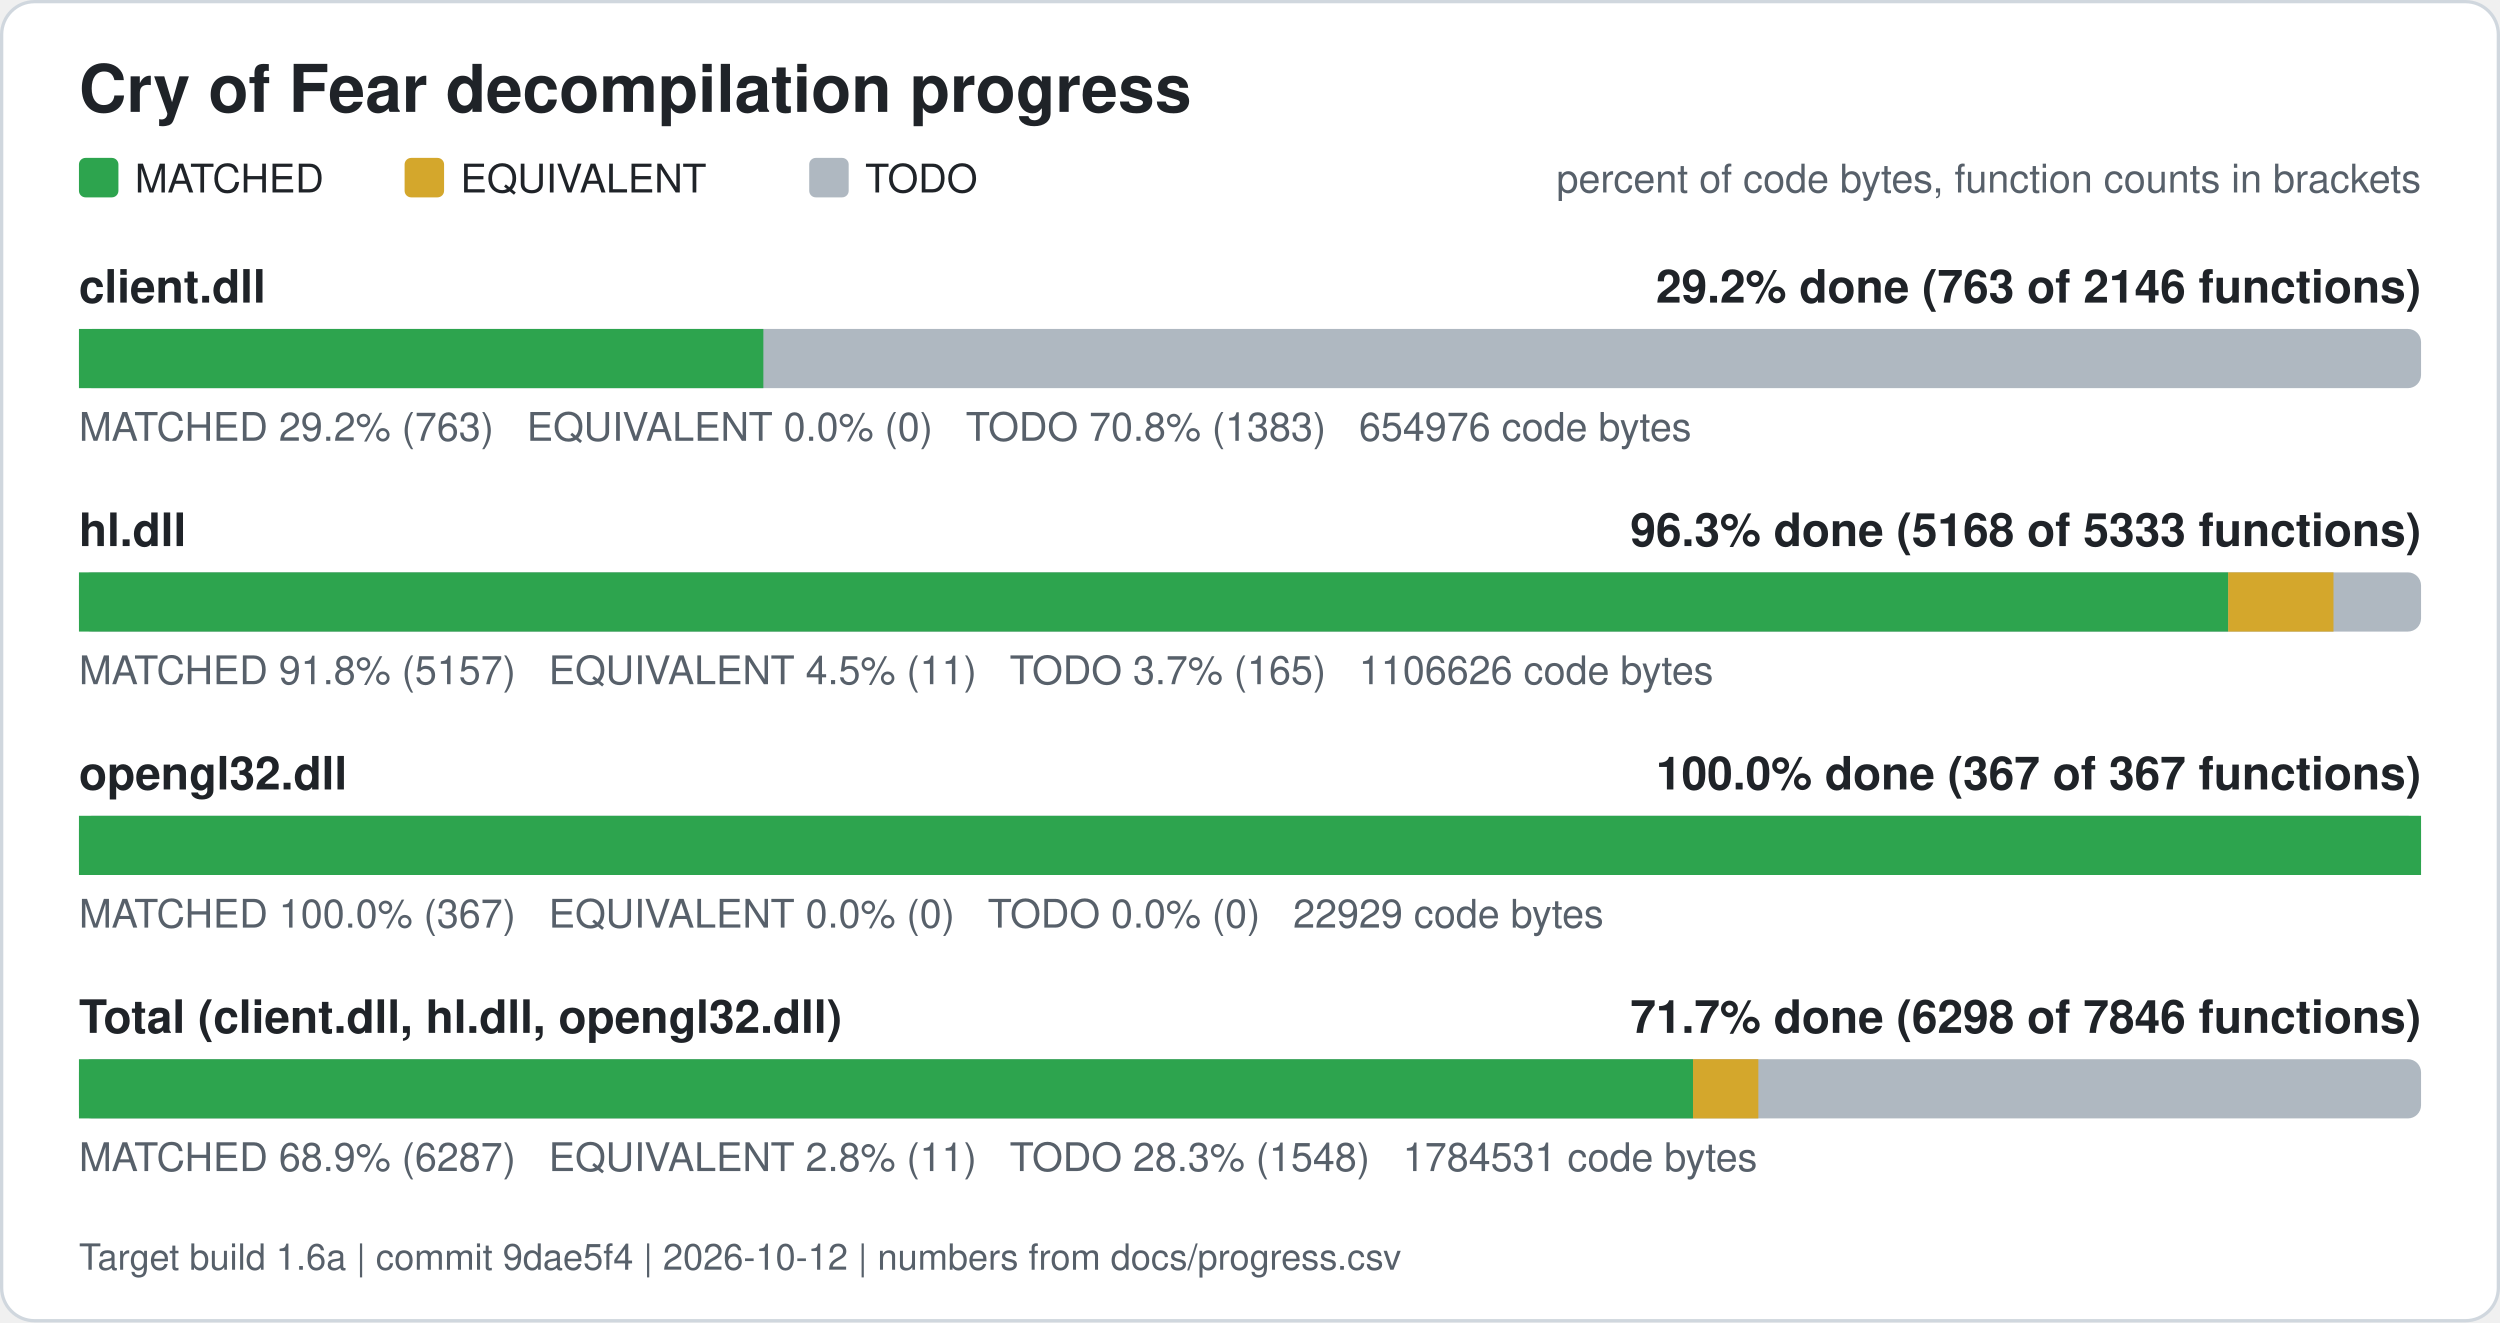
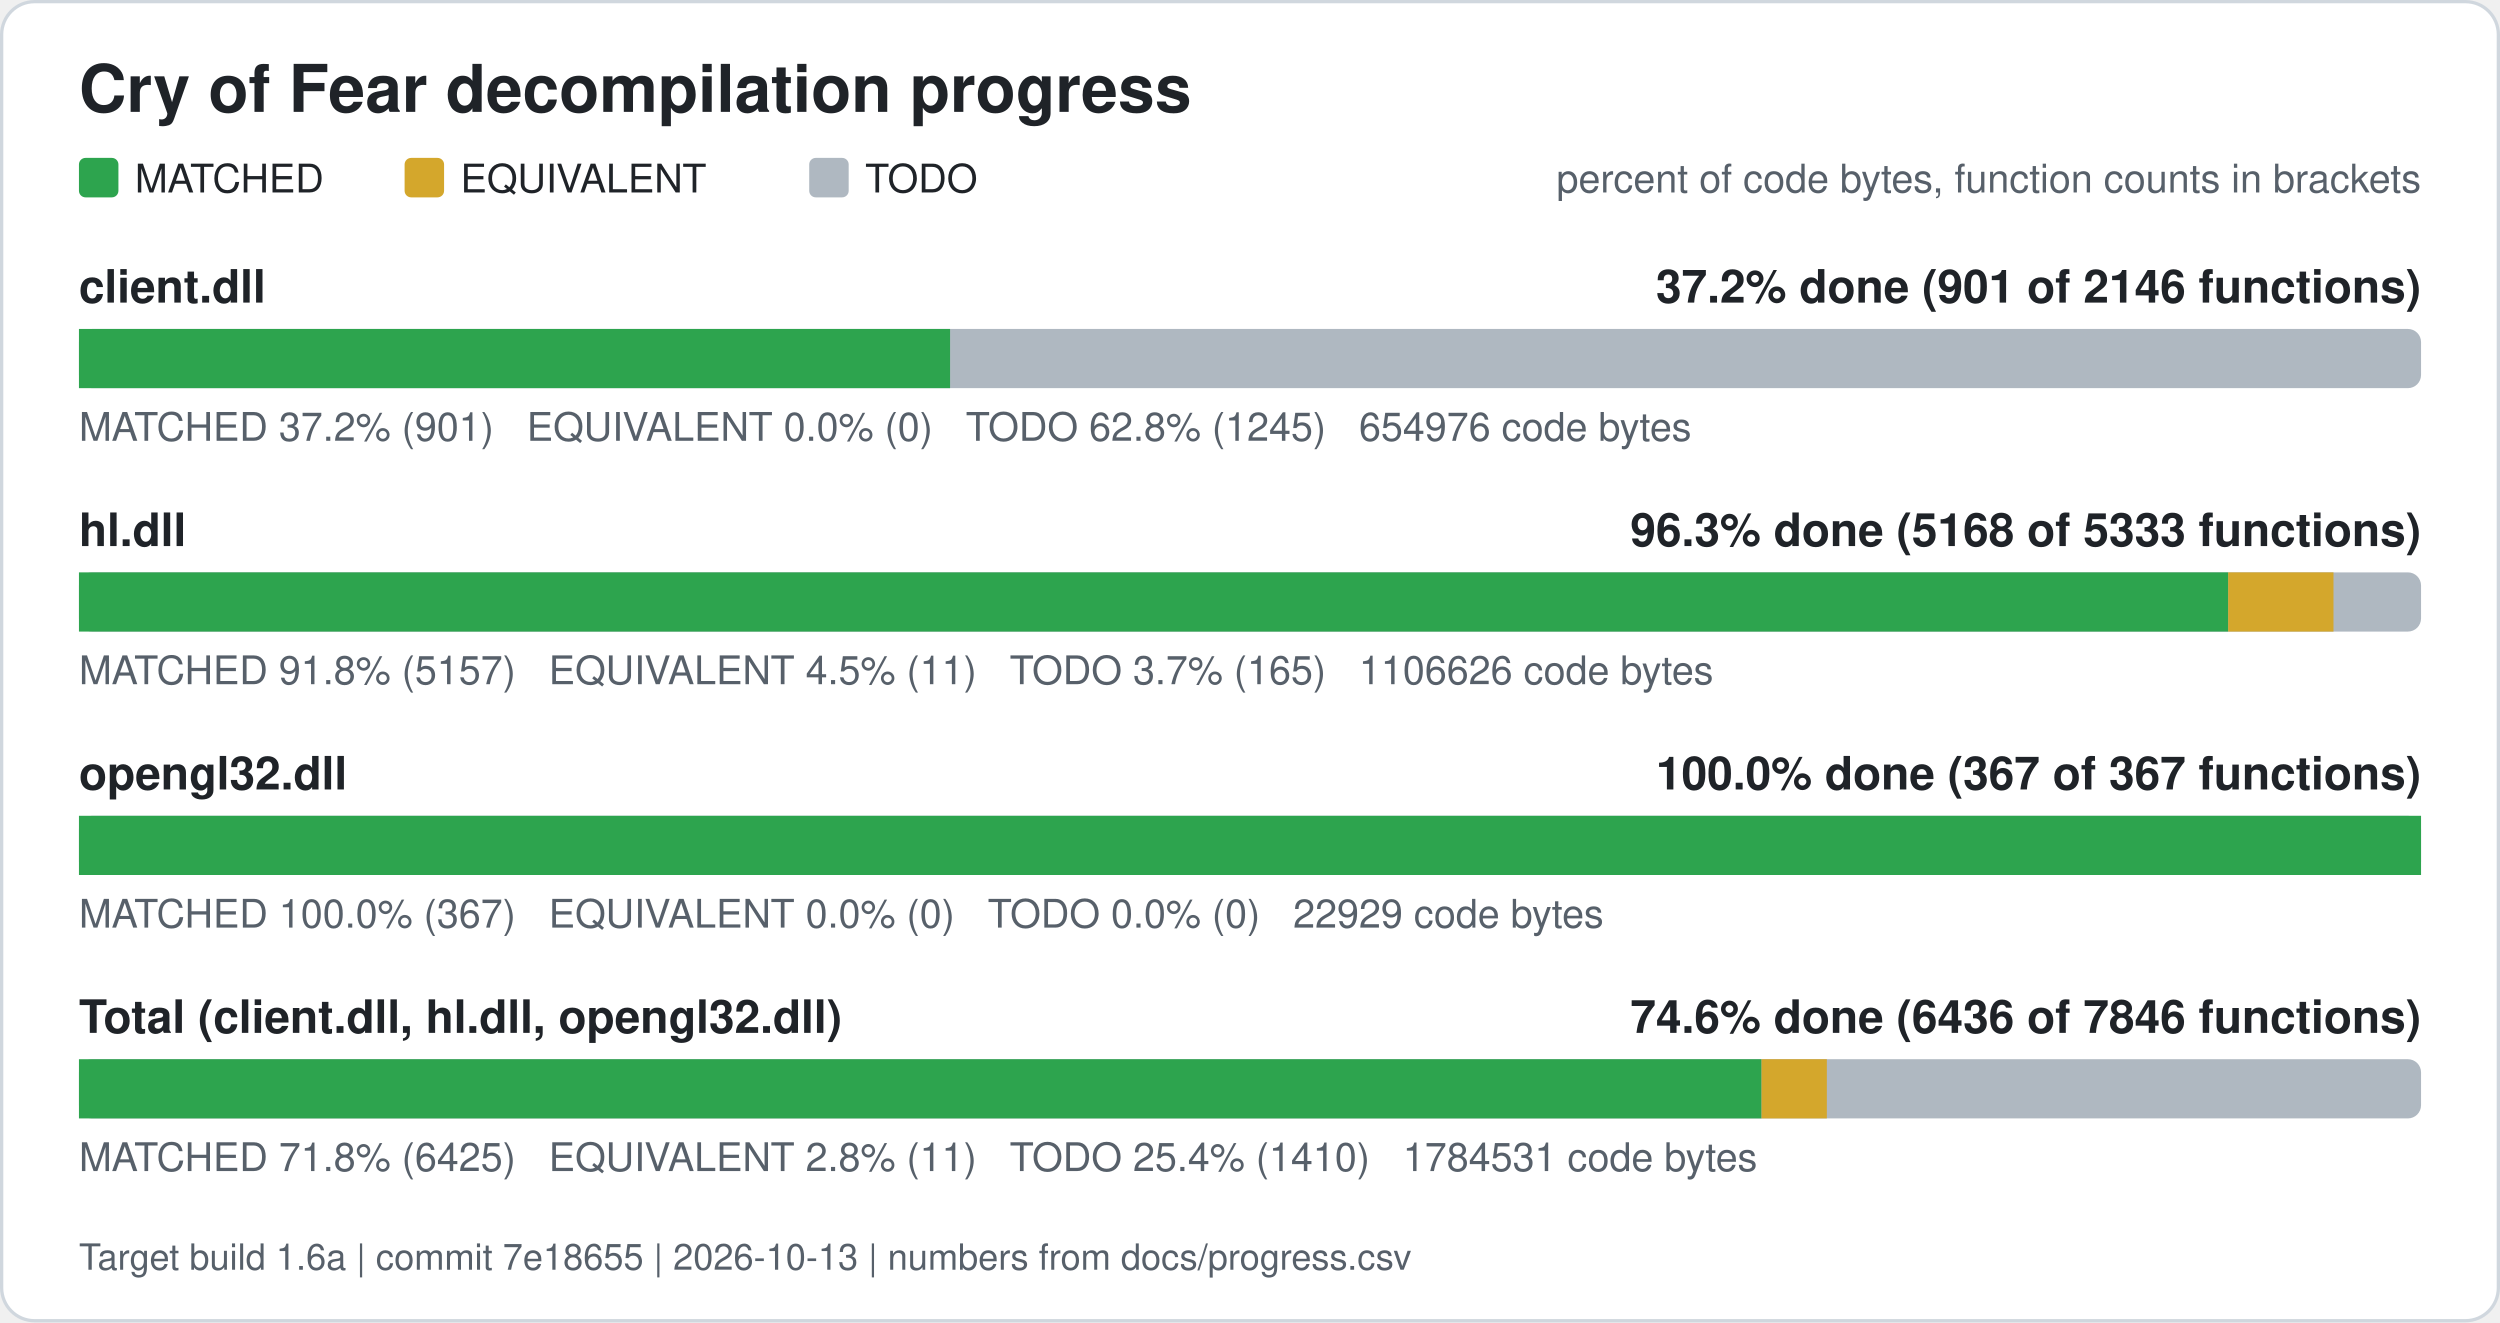
<svg xmlns="http://www.w3.org/2000/svg" width="760" height="402" viewBox="0 0 760 402" role="img" aria-label="Cry of Fear decompilation progress">
  <rect x="0.5" y="0.5" width="759" height="401" rx="10" fill="#ffffff" stroke="#d0d7de" />
  <text x="24" y="34" font-family="Segoe UI, Helvetica, Arial, sans-serif" font-size="20" font-weight="600" fill="#1f2328">Cry of Fear decompilation progress</text>
  <rect x="24" y="48" width="12" height="12" rx="2" fill="#2da44e" />
  <text x="41" y="58.5" font-family="Segoe UI, Helvetica, Arial, sans-serif" font-size="12" fill="#1f2328">MATCHED</text>
  <rect x="123" y="48" width="12" height="12" rx="2" fill="#d4a72c" />
  <text x="140" y="58.5" font-family="Segoe UI, Helvetica, Arial, sans-serif" font-size="12" fill="#1f2328">EQUIVALENT</text>
  <rect x="246" y="48" width="12" height="12" rx="2" fill="#afb8c1" />
  <text x="263" y="58.5" font-family="Segoe UI, Helvetica, Arial, sans-serif" font-size="12" fill="#1f2328">TODO</text>
  <text x="736" y="58.5" font-family="Segoe UI, Helvetica, Arial, sans-serif" font-size="12" fill="#57606a" text-anchor="end">percent of code bytes, function counts in brackets</text>
  <text x="24" y="92" font-family="Segoe UI, Helvetica, Arial, sans-serif" font-size="14" font-weight="600" fill="#1f2328">client.dll</text>
-   <text x="736" y="92" font-family="Segoe UI, Helvetica, Arial, sans-serif" font-size="14" font-weight="600" fill="#1f2328" text-anchor="end">29.2% done (763 of 2146 functions)</text>
+   <text x="736" y="92" font-family="Segoe UI, Helvetica, Arial, sans-serif" font-size="14" font-weight="600" fill="#1f2328" text-anchor="end">37.2% done (901 of 2146 functions)</text>
  <rect x="24" y="100" width="712" height="18" rx="4" fill="#afb8c1" />
-   <rect x="24.00" y="100" width="208.06" height="18" fill="#2da44e" />
-   <text x="24" y="134" font-family="Segoe UI, Helvetica, Arial, sans-serif" font-size="12" fill="#57606a" xml:space="preserve">MATCHED 29.2% (763)   EQUIVALENT 0.0% (0)   TODO 70.8% (1383)   654976 code bytes</text>
+   <rect x="24.00" y="100" width="264.82" height="18" fill="#2da44e" />
+   <text x="24" y="134" font-family="Segoe UI, Helvetica, Arial, sans-serif" font-size="12" fill="#57606a" xml:space="preserve">MATCHED 37.2% (901)   EQUIVALENT 0.0% (0)   TODO 62.8% (1245)   654976 code bytes</text>
  <text x="24" y="166" font-family="Segoe UI, Helvetica, Arial, sans-serif" font-size="14" font-weight="600" fill="#1f2328">hl.dll</text>
  <text x="736" y="166" font-family="Segoe UI, Helvetica, Arial, sans-serif" font-size="14" font-weight="600" fill="#1f2328" text-anchor="end">96.3% done (5168 of 5333 functions)</text>
  <rect x="24" y="174" width="712" height="18" rx="4" fill="#afb8c1" />
  <rect x="24.00" y="174" width="653.37" height="18" fill="#2da44e" />
  <rect x="677.37" y="174" width="32.01" height="18" fill="#d4a72c" />
  <text x="24" y="208" font-family="Segoe UI, Helvetica, Arial, sans-serif" font-size="12" fill="#57606a" xml:space="preserve">MATCHED 91.8% (5157)   EQUIVALENT 4.5% (11)   TODO 3.7% (165)   1106626 code bytes</text>
  <text x="24" y="240" font-family="Segoe UI, Helvetica, Arial, sans-serif" font-size="14" font-weight="600" fill="#1f2328">opengl32.dll</text>
  <text x="736" y="240" font-family="Segoe UI, Helvetica, Arial, sans-serif" font-size="14" font-weight="600" fill="#1f2328" text-anchor="end">100.0% done (367 of 367 functions)</text>
  <rect x="24" y="248" width="712" height="18" rx="4" fill="#afb8c1" />
  <rect x="24.00" y="248" width="712.00" height="18" fill="#2da44e" />
  <text x="24" y="282" font-family="Segoe UI, Helvetica, Arial, sans-serif" font-size="12" fill="#57606a" xml:space="preserve">MATCHED 100.0% (367)   EQUIVALENT 0.0% (0)   TODO 0.0% (0)   22929 code bytes</text>
  <text x="24" y="314" font-family="Segoe UI, Helvetica, Arial, sans-serif" font-size="14" font-weight="600" fill="#1f2328">Total (client.dll, hl.dll, opengl32.dll)</text>
-   <text x="736" y="314" font-family="Segoe UI, Helvetica, Arial, sans-serif" font-size="14" font-weight="600" fill="#1f2328" text-anchor="end">71.7% done (6298 of 7846 functions)</text>
+   <text x="736" y="314" font-family="Segoe UI, Helvetica, Arial, sans-serif" font-size="14" font-weight="600" fill="#1f2328" text-anchor="end">74.6% done (6436 of 7846 functions)</text>
  <rect x="24" y="322" width="712" height="18" rx="4" fill="#afb8c1" />
-   <rect x="24.00" y="322" width="490.68" height="18" fill="#2da44e" />
-   <rect x="514.68" y="322" width="19.85" height="18" fill="#d4a72c" />
-   <text x="24" y="356" font-family="Segoe UI, Helvetica, Arial, sans-serif" font-size="12" fill="#57606a" xml:space="preserve">MATCHED 68.9% (6287)   EQUIVALENT 2.8% (11)   TODO 28.3% (1548)   1784531 code bytes</text>
-   <text x="24" y="386" font-family="Segoe UI, Helvetica, Arial, sans-serif" font-size="11" fill="#57606a">Target build 1.6a | commit 9dae5f4 | 2026-10-12 | numbers from docs/progress.csv</text>
+   <rect x="24.00" y="322" width="511.51" height="18" fill="#2da44e" />
+   <rect x="535.51" y="322" width="19.85" height="18" fill="#d4a72c" />
+   <text x="24" y="356" font-family="Segoe UI, Helvetica, Arial, sans-serif" font-size="12" fill="#57606a" xml:space="preserve">MATCHED 71.8% (6425)   EQUIVALENT 2.8% (11)   TODO 25.4% (1410)   1784531 code bytes</text>
+   <text x="24" y="386" font-family="Segoe UI, Helvetica, Arial, sans-serif" font-size="11" fill="#57606a">Target build 1.6a | commit 7e18655 | 2026-10-13 | numbers from docs/progress.csv</text>
</svg>
